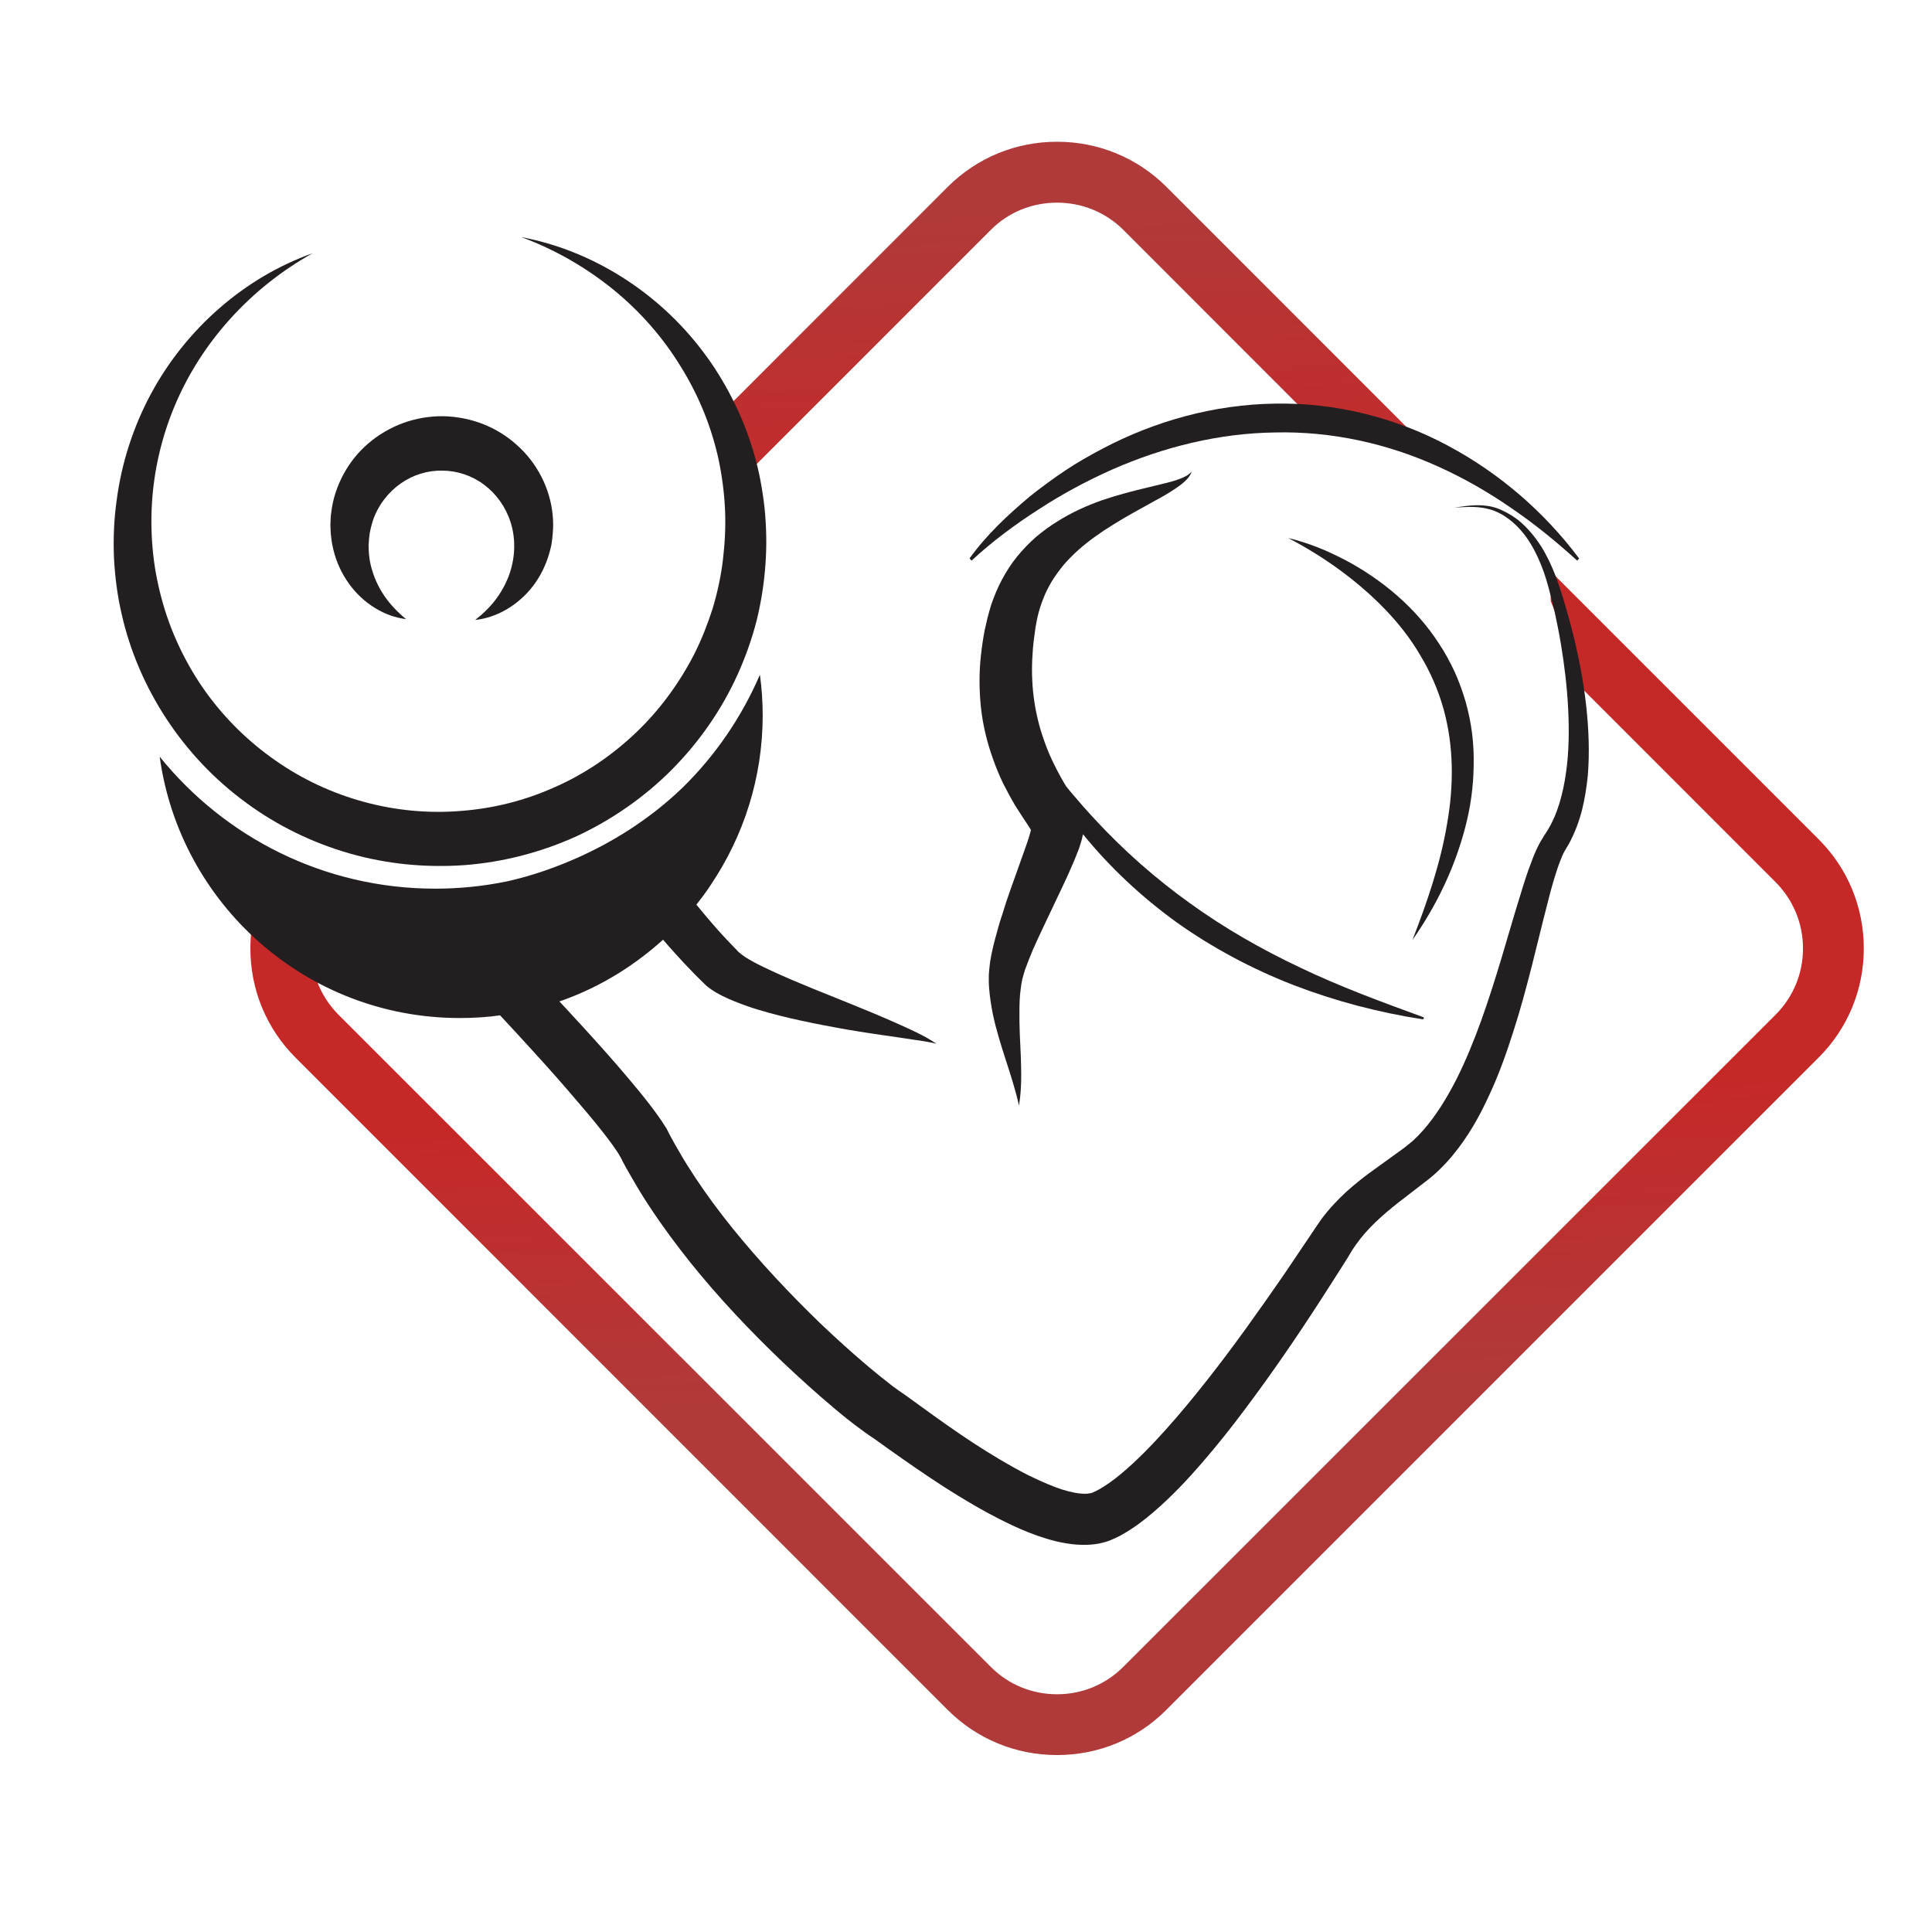
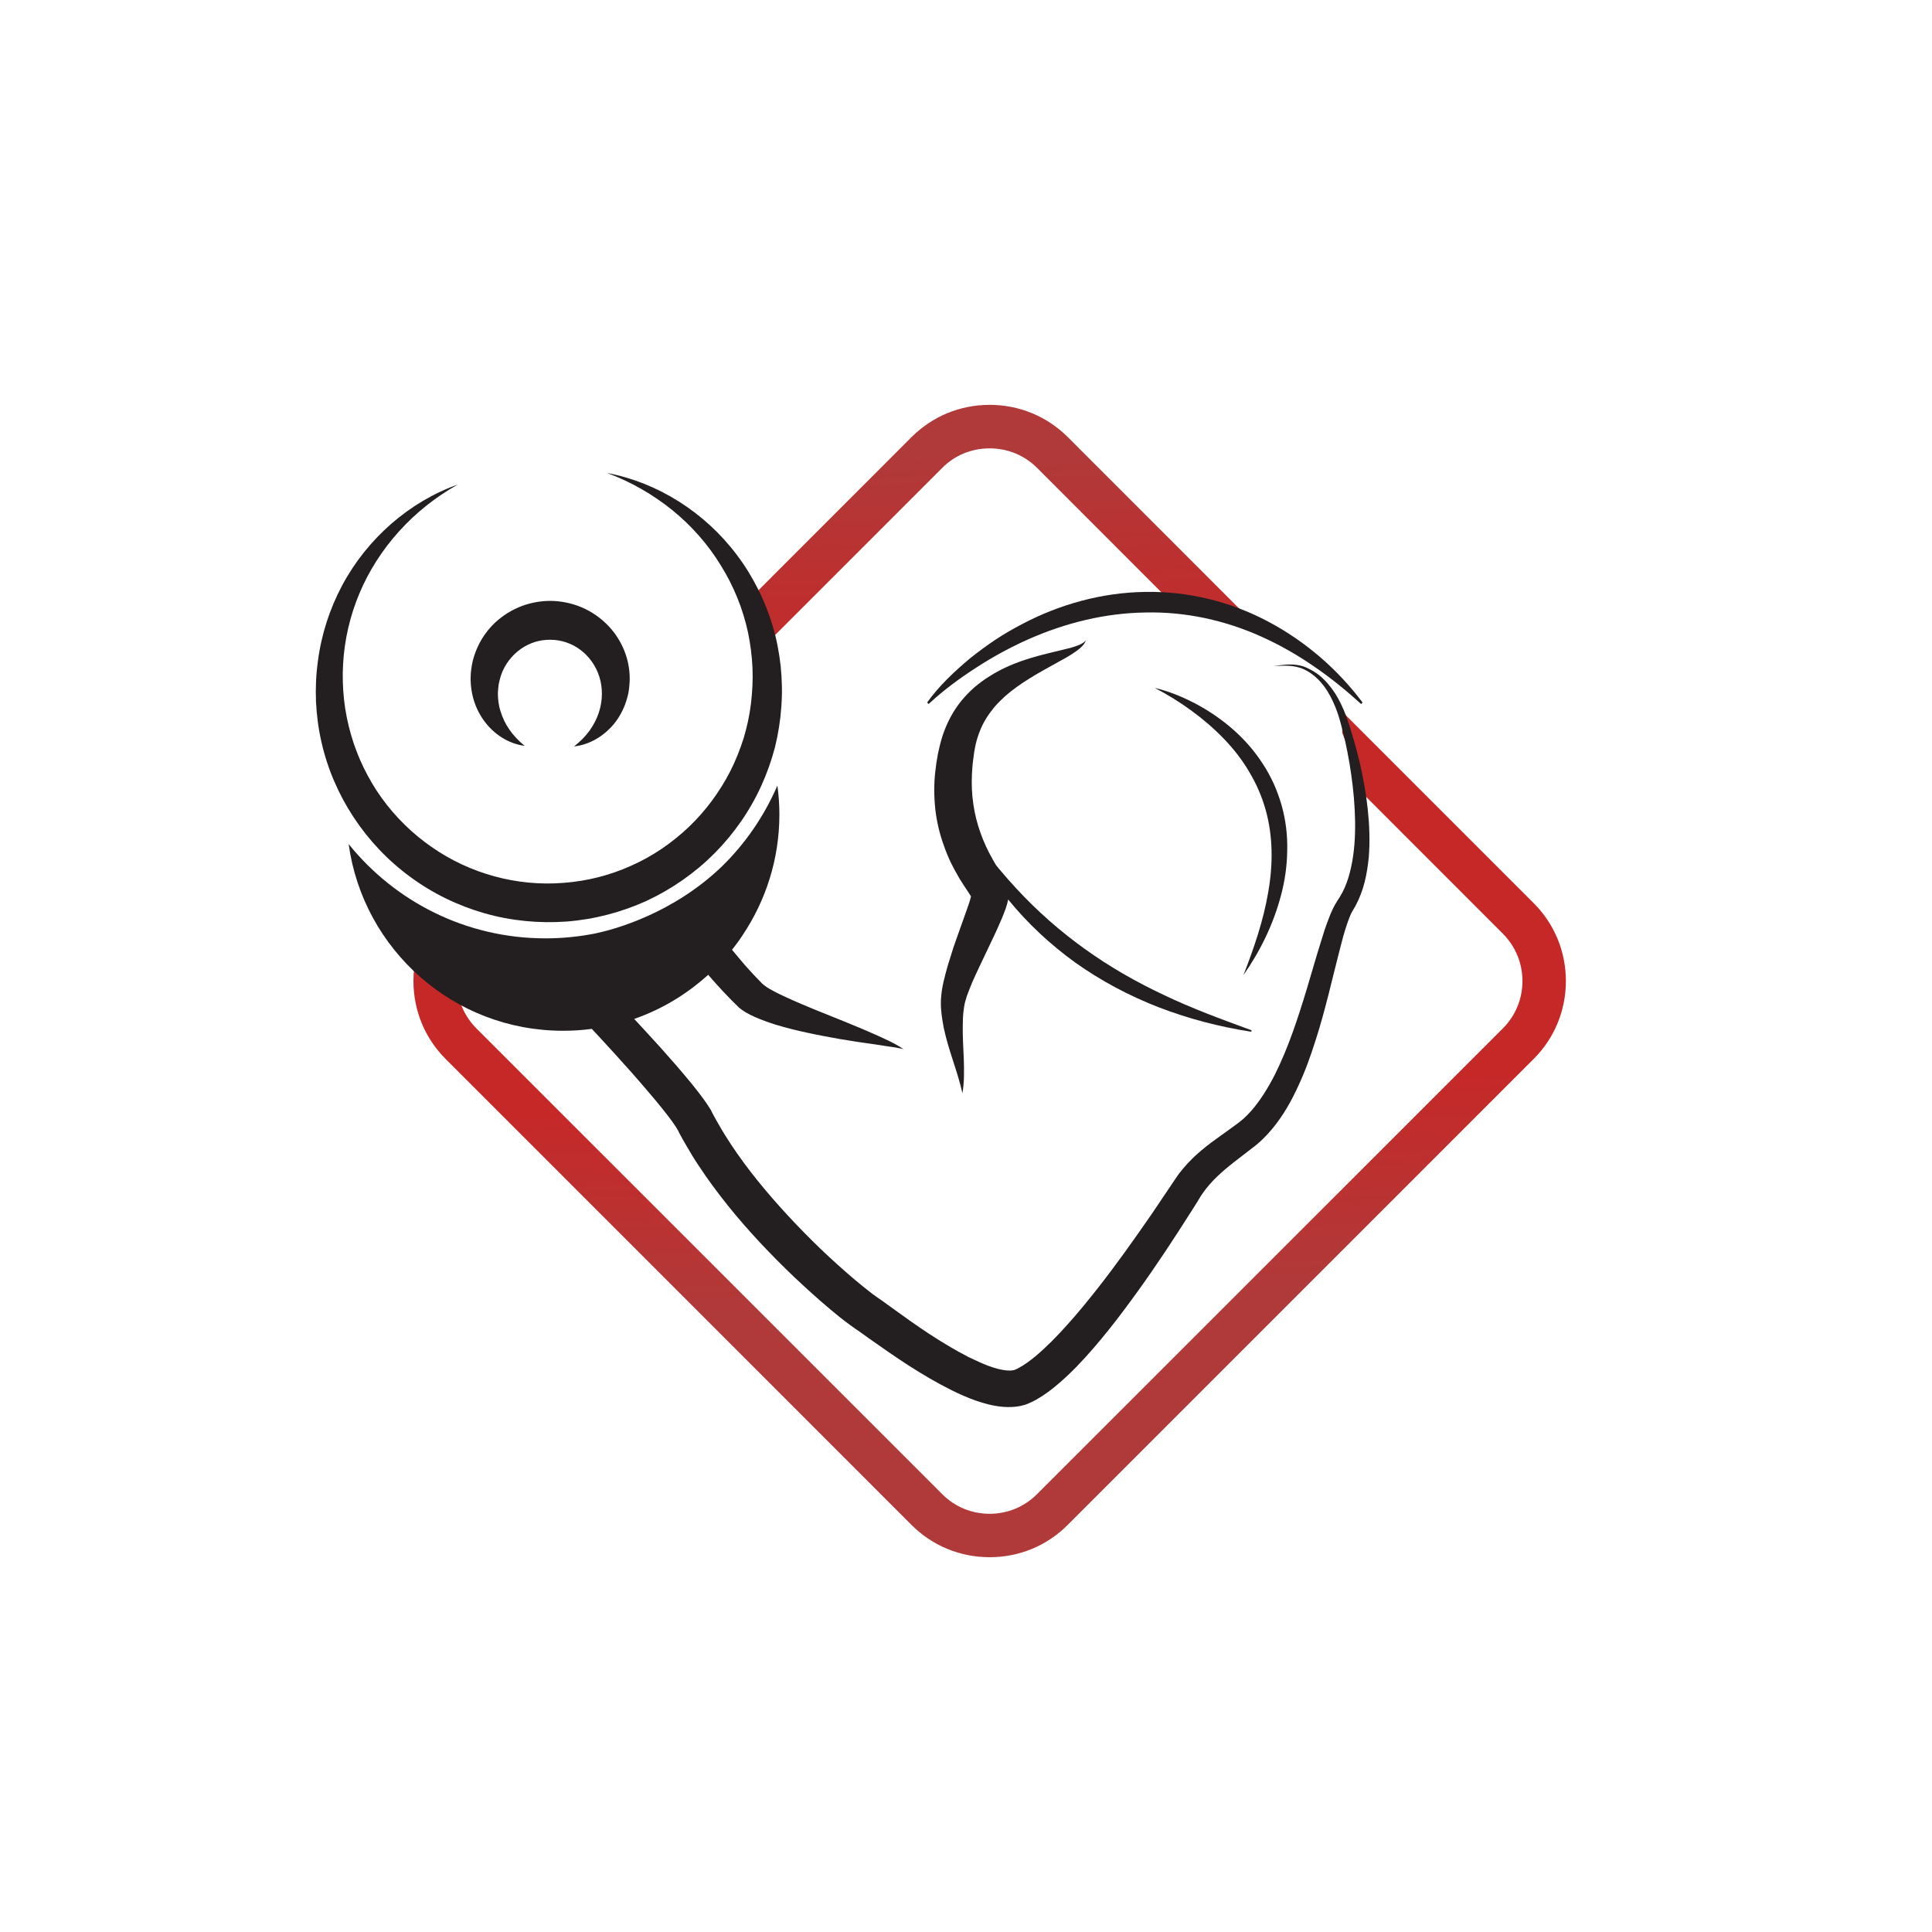
- <svg xmlns="http://www.w3.org/2000/svg" version="1.1" id="Layer_1" x="0px" y="0px" width="100px" height="100px" viewBox="0 0 100 100" enable-background="new 0 0 100 100" xml:space="preserve">
+ <svg xmlns="http://www.w3.org/2000/svg" version="1.1" id="Layer_1" x="0px" y="0px" width="1024px" height="1024px" viewBox="0 -22 106 140" enable-background="new 0 0 110 110" xml:space="preserve">
  <g>
    <g>
      <linearGradient id="SVGID_1_" gradientUnits="userSpaceOnUse" x1="55.081" y1="2.729" x2="58.656" y2="86.958">
        <stop offset="0" style="stop-color:#b03a3a" />
        <stop offset="0.093" style="stop-color:#b03a3a" />
        <stop offset="0.278" style="stop-color:#c62828" />
        <stop offset="0.463" style="stop-color:#c62828" />
        <stop offset="0.646" style="stop-color:#c62828" />
        <stop offset="0.826" style="stop-color:#c62828" />
        <stop offset="1" style="stop-color:#004071" />
      </linearGradient>
      <path fill="url(#SVGID_1_)" d="M74.492,23.794L60.373,9.669c-1.512-1.504-3.52-2.332-5.658-2.332    c-2.145,0-4.147,0.828-5.657,2.332L37.356,21.376c0.516,0.367,0.883,0.957,0.908,1.766c0.025,0.584,0.068,1.156,0.062,1.716    l12.963-12.963c0.901-0.908,2.12-1.405,3.426-1.405c1.293,0,2.512,0.497,3.426,1.405l10.053,10.06    C70.407,22.147,72.564,22.762,74.492,23.794z" />
      <linearGradient id="SVGID_2_" gradientUnits="userSpaceOnUse" x1="52.751" y1="2.833" x2="56.327" y2="87.073">
        <stop offset="0" style="stop-color:#00ADEE" />
        <stop offset="0.093" style="stop-color:#c62828" />
        <stop offset="0.278" style="stop-color:#c62828" />
        <stop offset="0.463" style="stop-color:#c62828" />
        <stop offset="0.646" style="stop-color:#c62828" />
        <stop offset="0.826" style="stop-color:#b03a3a" />
        <stop offset="1" style="stop-color:#b03a3a" />
      </linearGradient>
      <path fill="url(#SVGID_2_)" d="M94.132,43.441L80.317,29.626c0.024,0.137,0.05,0.28,0.05,0.43c0,0.236-0.043,0.466-0.105,0.678    c0,0.049,0,0.087,0,0.137c-0.007,0.037,0,0.137,0.006,0.249c0.211,0.491,0.373,1.013,0.516,1.548    c0.063,0.086,0.094,0.137,0.007,0.031l0.013,0.018c0.503,0.685,0.696,1.524,0.446,2.282L91.906,45.66    c0.907,0.914,1.417,2.127,1.417,3.433c0,1.299-0.51,2.519-1.417,3.426L58.141,86.277c-0.914,0.914-2.133,1.418-3.426,1.418    c-1.306,0-2.524-0.504-3.432-1.418L17.518,52.519c-0.902-0.907-1.412-2.127-1.412-3.426c0-0.491,0.075-0.965,0.211-1.411    c-0.037-0.013-0.075-0.025-0.099-0.038c-1.044-0.43-1.99-1.118-2.506-1.958c-0.491,1.051-0.752,2.207-0.752,3.407    c0,2.133,0.833,4.146,2.332,5.645L49.058,88.51c1.51,1.504,3.513,2.331,5.657,2.331c2.139,0,4.146-0.827,5.646-2.331    l33.771-33.772c1.504-1.498,2.338-3.512,2.338-5.645C96.47,46.953,95.636,44.939,94.132,43.441z" />
    </g>
    <g>
      <g>
        <path fill="#231F20" d="M12.724,41.538c1.61,1.194,3.444,2.083,5.372,2.637c1.934,0.554,3.96,0.746,5.956,0.603     c2.015-0.154,3.985-0.672,5.813-1.504c1.822-0.853,3.494-2.016,4.905-3.433c1.406-1.417,2.568-3.077,3.395-4.899     c0.41-0.901,0.746-1.846,0.994-2.803c0.237-0.964,0.392-1.946,0.46-2.928c0.075-0.989,0.05-1.971-0.049-2.954     c-0.112-0.976-0.292-1.946-0.572-2.878c-0.28-0.939-0.641-1.853-1.082-2.717c-0.436-0.864-0.946-1.697-1.53-2.462     c-2.319-3.084-5.745-5.241-9.395-5.925c1.735,0.641,3.339,1.567,4.744,2.705c1.393,1.131,2.586,2.493,3.506,4.004     c0.938,1.504,1.598,3.152,1.965,4.855c0.174,0.852,0.286,1.716,0.323,2.574c0.037,0.864-0.012,1.728-0.112,2.58     c-0.105,0.852-0.286,1.697-0.534,2.512c-0.261,0.813-0.572,1.609-0.958,2.368c-0.777,1.512-1.796,2.897-3.021,4.061     c-1.231,1.169-2.649,2.133-4.19,2.81c-1.536,0.69-3.183,1.107-4.875,1.231c-3.357,0.274-6.789-0.659-9.562-2.599     c-1.393-0.964-2.624-2.17-3.619-3.551c-0.497-0.689-0.932-1.43-1.305-2.194c-0.374-0.771-0.684-1.573-0.92-2.399     c-0.236-0.827-0.41-1.672-0.503-2.53c-0.093-0.864-0.119-1.734-0.068-2.599c0.099-1.735,0.497-3.47,1.181-5.098     c0.685-1.635,1.661-3.159,2.873-4.501c1.206-1.336,2.648-2.493,4.265-3.395c-3.494,1.237-6.553,3.892-8.38,7.299     c-0.908,1.698-1.517,3.575-1.766,5.515c-0.137,0.97-0.175,1.952-0.137,2.928c0.05,0.982,0.174,1.965,0.398,2.929     C7.166,35.639,9.491,39.177,12.724,41.538z" />
        <path fill="#231F20" d="M17.12,27.612l0.013,0.125c0.006,0.08,0.018,0.167,0.031,0.249c0.019,0.161,0.062,0.317,0.094,0.478     c0.155,0.635,0.429,1.226,0.801,1.742c0.728,1.02,1.834,1.704,2.96,1.84c-0.436-0.355-0.809-0.747-1.101-1.169     c-0.292-0.417-0.504-0.865-0.641-1.313c-0.149-0.454-0.199-0.908-0.199-1.349c0.006-0.112,0.019-0.223,0.025-0.336     c0.012-0.056,0.012-0.105,0.019-0.161v-0.019v-0.013c0.006,0.006,0.006-0.012,0.006,0.006v-0.006v-0.05     c0.013-0.031,0.013-0.068,0.018-0.087l0.032-0.149c0.012-0.05,0.025-0.106,0.037-0.156c0.025-0.105,0.063-0.205,0.087-0.305     c0.274-0.796,0.79-1.455,1.43-1.909c0.646-0.454,1.393-0.684,2.164-0.671c0.771,0.006,1.529,0.255,2.157,0.727     c0.628,0.467,1.119,1.145,1.374,1.94c0.255,0.802,0.261,1.722-0.037,2.624c-0.149,0.442-0.374,0.889-0.672,1.299     c-0.298,0.417-0.678,0.79-1.119,1.138c1.119-0.112,2.239-0.771,3.003-1.771c0.373-0.498,0.665-1.083,0.839-1.716     c0.043-0.162,0.087-0.317,0.112-0.479c0.025-0.156,0.044-0.33,0.056-0.492c0.031-0.33,0.031-0.665-0.006-0.994     c-0.13-1.35-0.796-2.661-1.834-3.587c-0.51-0.467-1.12-0.846-1.772-1.101c-0.659-0.255-1.361-0.392-2.064-0.404     c-0.696-0.006-1.405,0.112-2.07,0.354c-0.659,0.243-1.274,0.603-1.803,1.057c-0.529,0.454-0.964,1.001-1.287,1.604     c-0.323,0.609-0.547,1.268-0.622,1.934c-0.031,0.167-0.037,0.336-0.043,0.503c-0.006,0.081-0.006,0.162-0.006,0.249     c0.006,0.081,0.012,0.162,0.012,0.255C17.113,27.55,17.12,27.575,17.12,27.612z" />
        <path fill="#231F20" d="M82.108,36.596c-0.124-1.156-0.337-2.301-0.598-3.425c-0.137-0.566-0.285-1.125-0.447-1.679     c-0.162-0.56-0.33-1.101-0.535-1.654c-0.211-0.547-0.459-1.082-0.771-1.579c-0.324-0.498-0.709-0.958-1.162-1.331     c-0.23-0.18-0.491-0.342-0.752-0.466c-0.131-0.069-0.262-0.125-0.404-0.174c-0.144-0.043-0.287-0.081-0.43-0.099     c-0.584-0.093-1.156,0-1.729,0.087c0.572-0.037,1.151-0.081,1.703,0.056c0.273,0.056,0.522,0.168,0.771,0.305     c0.237,0.143,0.46,0.311,0.659,0.497c0.41,0.379,0.734,0.839,0.995,1.33c0.261,0.492,0.466,1.008,0.628,1.542     c0.162,0.534,0.291,1.088,0.428,1.642c0.119,0.552,0.231,1.106,0.324,1.66c0.187,1.119,0.322,2.244,0.379,3.364     c0.057,1.125,0.044,2.238-0.111,3.325c-0.075,0.541-0.188,1.076-0.342,1.586c-0.155,0.504-0.361,0.994-0.629,1.418     c-0.03,0.05-0.056,0.093-0.1,0.161l-0.055,0.074l-0.063,0.112c-0.1,0.149-0.175,0.292-0.249,0.436     c-0.144,0.292-0.261,0.572-0.36,0.851c-0.219,0.561-0.392,1.12-0.56,1.674c-0.348,1.106-0.653,2.2-0.982,3.288     c-0.659,2.176-1.355,4.321-2.338,6.28c-0.497,0.969-1.057,1.883-1.734,2.647c-0.169,0.188-0.342,0.367-0.528,0.535     c-0.094,0.08-0.187,0.155-0.28,0.229L72.694,59.4l-0.16,0.119l-1.394,1.007c-0.485,0.342-0.963,0.721-1.431,1.138     c-0.459,0.423-0.907,0.895-1.293,1.411c-0.049,0.068-0.099,0.137-0.148,0.211l-0.124,0.181l-0.25,0.373l-0.478,0.709     l-0.951,1.411c-1.293,1.871-2.599,3.718-3.991,5.482c-0.697,0.884-1.406,1.748-2.146,2.569c-0.74,0.826-1.505,1.609-2.301,2.274     c-0.397,0.33-0.808,0.628-1.193,0.834c-0.044,0.025-0.094,0.049-0.143,0.074c-0.05,0.024-0.05,0.024-0.131,0.057l-0.031,0.012     c-0.024,0.013,0.006,0,0,0l-0.012,0.007c-0.013,0.006-0.02,0.006-0.025,0.011c-0.025,0-0.05,0.007-0.087,0.013     c-0.112,0.025-0.286,0.031-0.473,0.013c-0.385-0.036-0.858-0.16-1.318-0.335c-0.473-0.181-0.944-0.398-1.43-0.634     c-0.951-0.486-1.896-1.058-2.822-1.66c-0.933-0.61-1.841-1.263-2.761-1.929l-0.703-0.51l-0.36-0.248     c-0.106-0.074-0.205-0.149-0.312-0.224c-0.422-0.324-0.851-0.672-1.274-1.025c-0.846-0.716-1.679-1.468-2.487-2.239     c-1.604-1.548-3.133-3.183-4.526-4.898c-0.696-0.864-1.355-1.748-1.958-2.66c-0.299-0.455-0.591-0.914-0.858-1.388     c-0.137-0.229-0.267-0.466-0.392-0.695l-0.1-0.188l-0.056-0.111l-0.068-0.137c-0.105-0.162-0.199-0.306-0.286-0.442     c-0.367-0.533-0.734-1-1.106-1.46c-0.379-0.461-0.753-0.901-1.132-1.344c-0.765-0.882-1.542-1.741-2.325-2.586     c-0.236-0.255-0.466-0.51-0.703-0.759c2.294-0.789,4.085-2.038,5.365-3.196c0.212,0.244,0.423,0.492,0.647,0.734     c0.267,0.299,0.541,0.591,0.827,0.883c0.137,0.144,0.273,0.286,0.429,0.436l0.211,0.205l0.024,0.025l0.05,0.05     c0.031,0.03,0.057,0.056,0.087,0.08c0.062,0.044,0.124,0.087,0.174,0.131c0.23,0.162,0.448,0.28,0.646,0.379     c0.211,0.105,0.417,0.192,0.616,0.273c0.404,0.162,0.79,0.299,1.175,0.417c0.783,0.236,1.554,0.429,2.325,0.591     c0.385,0.086,0.771,0.161,1.156,0.235c0.385,0.075,0.771,0.144,1.156,0.213c0.385,0.067,0.771,0.124,1.156,0.186l0.584,0.087     l0.572,0.081l1.157,0.175c0.385,0.049,0.771,0.111,1.156,0.204c-0.659-0.448-1.393-0.758-2.108-1.082l-0.541-0.236l-0.535-0.229     c-0.366-0.155-0.728-0.299-1.087-0.448c-1.437-0.584-2.879-1.138-4.234-1.765c-0.336-0.156-0.672-0.312-0.97-0.479     c-0.156-0.082-0.298-0.168-0.435-0.255c-0.125-0.088-0.249-0.181-0.323-0.249c-0.025-0.019-0.038-0.037-0.05-0.05     c-0.013-0.007-0.013-0.013-0.019-0.025c0,0-0.006-0.006,0,0l-0.032-0.031l-0.192-0.198c-0.131-0.131-0.255-0.268-0.386-0.404     c-0.255-0.268-0.497-0.548-0.746-0.834c-0.255-0.297-0.516-0.608-0.765-0.914c0.51-0.64,0.771-1.062,0.771-1.062l0,0     c1.672-2.5,2.661-5.503,2.661-8.742c0-0.708-0.05-1.411-0.144-2.096c-0.952,2.207-2.319,4.197-4.01,5.851     c-3.588,3.451-7.833,4.583-9.165,4.862c-1.175,0.236-2.387,0.36-3.631,0.36c-5.77,0-10.904-2.668-14.262-6.832     c1.051,7.641,7.598,13.528,15.531,13.528c0.709,0,1.405-0.043,2.089-0.138c0.584,0.628,1.168,1.257,1.741,1.892     c0.765,0.838,1.517,1.685,2.238,2.536c0.373,0.436,0.734,0.857,1.082,1.293c0.342,0.423,0.684,0.863,0.958,1.274     c0.062,0.094,0.137,0.199,0.174,0.279l0.037,0.057l0.038,0.074l0.099,0.199c0.149,0.272,0.292,0.534,0.448,0.795     c0.299,0.522,0.609,1.038,0.945,1.537c0.659,1,1.362,1.946,2.101,2.871c1.479,1.841,3.096,3.544,4.787,5.161     c0.852,0.801,1.716,1.591,2.624,2.35c0.448,0.38,0.908,0.753,1.405,1.113c0.125,0.093,0.249,0.186,0.386,0.28l0.348,0.235     l0.684,0.491c0.939,0.665,1.903,1.337,2.885,1.971c0.994,0.635,2.015,1.243,3.108,1.784c0.547,0.274,1.119,0.529,1.722,0.74     c0.61,0.212,1.257,0.397,2.009,0.46c0.373,0.025,0.783,0.025,1.23-0.063c0.112-0.03,0.218-0.055,0.336-0.087     c0.056-0.024,0.118-0.044,0.174-0.063l0.088-0.036l0.068-0.031c0.056-0.02,0.18-0.081,0.255-0.118     c0.081-0.038,0.161-0.08,0.235-0.124c0.616-0.349,1.126-0.74,1.604-1.15c0.951-0.814,1.766-1.685,2.536-2.574     c0.777-0.901,1.506-1.815,2.201-2.748c1.398-1.859,2.704-3.768,3.955-5.707l0.932-1.455l0.46-0.728l0.211-0.354l0.112-0.167     c0.037-0.051,0.063-0.095,0.101-0.144c0.571-0.809,1.342-1.499,2.213-2.182l1.354-1.045l0.188-0.144l0.186-0.155     c0.125-0.105,0.249-0.217,0.36-0.329c0.237-0.23,0.461-0.467,0.659-0.709c0.821-0.982,1.418-2.052,1.916-3.141     c0.51-1.087,0.901-2.2,1.256-3.313c0.36-1.114,0.659-2.232,0.945-3.352c0.285-1.113,0.546-2.231,0.832-3.32     c0.137-0.553,0.286-1.094,0.455-1.609c0.08-0.262,0.179-0.51,0.273-0.746c0.042-0.113,0.099-0.219,0.154-0.317l0.044-0.068     l0.057-0.106c0.036-0.055,0.086-0.131,0.124-0.204c0.304-0.573,0.522-1.157,0.671-1.748c0.149-0.597,0.237-1.192,0.298-1.79     C82.281,38.927,82.232,37.758,82.108,36.596z" />
        <path fill="#231F20" d="M51.396,39.275c0.148,0.429,0.323,0.846,0.516,1.256c0.205,0.404,0.416,0.796,0.641,1.175     c0.235,0.373,0.472,0.733,0.684,1.051l0.124,0.199c-0.019,0.106-0.063,0.23-0.093,0.349c-0.056,0.167-0.112,0.354-0.181,0.535     l-0.397,1.118l-0.41,1.15c-0.138,0.385-0.268,0.777-0.386,1.175c-0.137,0.398-0.249,0.796-0.36,1.213     c-0.112,0.409-0.212,0.832-0.286,1.287c-0.025,0.224-0.056,0.453-0.068,0.708v0.057v0.036v0.082c0,0.062,0,0.117,0,0.174     c0,0.118,0.013,0.23,0.019,0.342c0.037,0.447,0.105,0.876,0.187,1.293c0.354,1.679,1,3.141,1.355,4.743     c0.143-0.813,0.124-1.659,0.099-2.48c-0.037-0.82-0.086-1.629-0.074-2.405c0-0.386,0.013-0.765,0.063-1.125     c0.012-0.095,0.024-0.181,0.037-0.268c0.013-0.051,0.019-0.088,0.025-0.131l0.012-0.069l0.006-0.036v-0.006c0-0.007,0,0,0,0     l0.007-0.02c0.037-0.149,0.087-0.311,0.137-0.479c0.124-0.335,0.261-0.688,0.41-1.043c0.155-0.355,0.323-0.709,0.491-1.069     l1.032-2.176c0.181-0.368,0.348-0.747,0.516-1.139c0.087-0.192,0.168-0.393,0.249-0.603c0.087-0.205,0.162-0.424,0.236-0.691     c0.019-0.093,0.043-0.186,0.068-0.297c1.398,1.721,3.04,3.251,4.843,4.556c1.878,1.337,3.93,2.426,6.075,3.258     c1.074,0.411,2.169,0.765,3.275,1.058c1.12,0.292,2.238,0.528,3.376,0.703c0.031,0.006,0.057-0.007,0.069-0.038     s-0.013-0.067-0.038-0.08H73.64c-2.182-0.796-4.303-1.579-6.316-2.544c-2.02-0.95-3.941-2.051-5.726-3.338     c-1.784-1.28-3.438-2.735-4.943-4.364c-0.187-0.206-0.379-0.41-0.56-0.616l-0.546-0.634c-0.131-0.148-0.25-0.298-0.374-0.453     c-0.074-0.131-0.161-0.262-0.229-0.393c-0.367-0.646-0.666-1.286-0.901-1.958c-0.479-1.337-0.685-2.761-0.616-4.215     c0.019-0.368,0.044-0.734,0.094-1.095c0.024-0.181,0.05-0.373,0.074-0.547l0.05-0.274c0.013-0.08,0.031-0.161,0.05-0.249     c0.074-0.329,0.174-0.646,0.299-0.963c0.118-0.312,0.273-0.616,0.447-0.908c0.181-0.292,0.386-0.572,0.609-0.846     c0.23-0.267,0.485-0.522,0.759-0.771c0.547-0.484,1.169-0.926,1.84-1.336c0.659-0.417,1.374-0.79,2.089-1.194     c0.36-0.193,0.722-0.397,1.075-0.634c0.175-0.118,0.349-0.242,0.504-0.385c0.162-0.143,0.299-0.317,0.367-0.516     c-0.131,0.156-0.311,0.249-0.491,0.33c-0.181,0.075-0.367,0.137-0.56,0.193c-0.386,0.105-0.783,0.193-1.182,0.292     c-0.789,0.187-1.591,0.392-2.394,0.666c-0.802,0.28-1.598,0.64-2.344,1.113c-0.386,0.236-0.746,0.503-1.101,0.802     c-0.342,0.304-0.665,0.634-0.964,1c-0.298,0.367-0.559,0.771-0.783,1.188c-0.224,0.41-0.403,0.858-0.56,1.305     c-0.03,0.113-0.068,0.225-0.099,0.337l-0.088,0.322c-0.049,0.225-0.1,0.43-0.149,0.646c-0.086,0.436-0.149,0.878-0.198,1.318     c-0.1,0.889-0.093,1.803,0,2.704C50.873,37.521,51.084,38.417,51.396,39.275z M53.397,42.795c0-0.025,0-0.044,0-0.044     c0.006-0.025,0.006,0.006,0,0.057V42.795z" />
        <path fill="#231F20" d="M71.675,31.523c0.71,0.733,1.338,1.535,1.841,2.399c0.522,0.864,0.92,1.784,1.194,2.749     c0.541,1.921,0.547,3.979,0.186,6c-0.342,2.026-1.02,4.01-1.79,5.986c1.219-1.74,2.17-3.687,2.723-5.788     c0.28-1.051,0.436-2.139,0.448-3.245c0.013-0.548-0.013-1.101-0.081-1.654c-0.068-0.547-0.18-1.088-0.329-1.629     c-0.156-0.534-0.348-1.063-0.573-1.565c-0.235-0.499-0.497-0.996-0.807-1.456c-0.598-0.927-1.337-1.76-2.152-2.475     c-0.826-0.722-1.728-1.337-2.673-1.84c-0.484-0.249-0.971-0.485-1.468-0.678c-0.497-0.192-1-0.36-1.517-0.478     c0.933,0.484,1.828,1.038,2.667,1.653C70.184,30.117,70.967,30.789,71.675,31.523z" />
      </g>
      <path fill="#231F20" d="M50.183,28.905c0.877-1.219,1.971-2.245,3.127-3.214c0.585-0.466,1.194-0.914,1.815-1.33    c0.634-0.423,1.293-0.796,1.965-1.15c2.698-1.418,5.757-2.275,8.891-2.319c3.121-0.062,6.255,0.721,8.952,2.17    c2.711,1.443,5.023,3.469,6.803,5.844l-0.101,0.112c-1.081-0.982-2.207-1.902-3.406-2.717c-1.193-0.827-2.462-1.554-3.786-2.151    c-2.643-1.2-5.539-1.834-8.438-1.766c-2.908,0.038-5.77,0.747-8.43,1.915c-1.331,0.591-2.611,1.281-3.83,2.077    c-1.219,0.784-2.394,1.653-3.457,2.642L50.183,28.905z" />
    </g>
  </g>
</svg>
